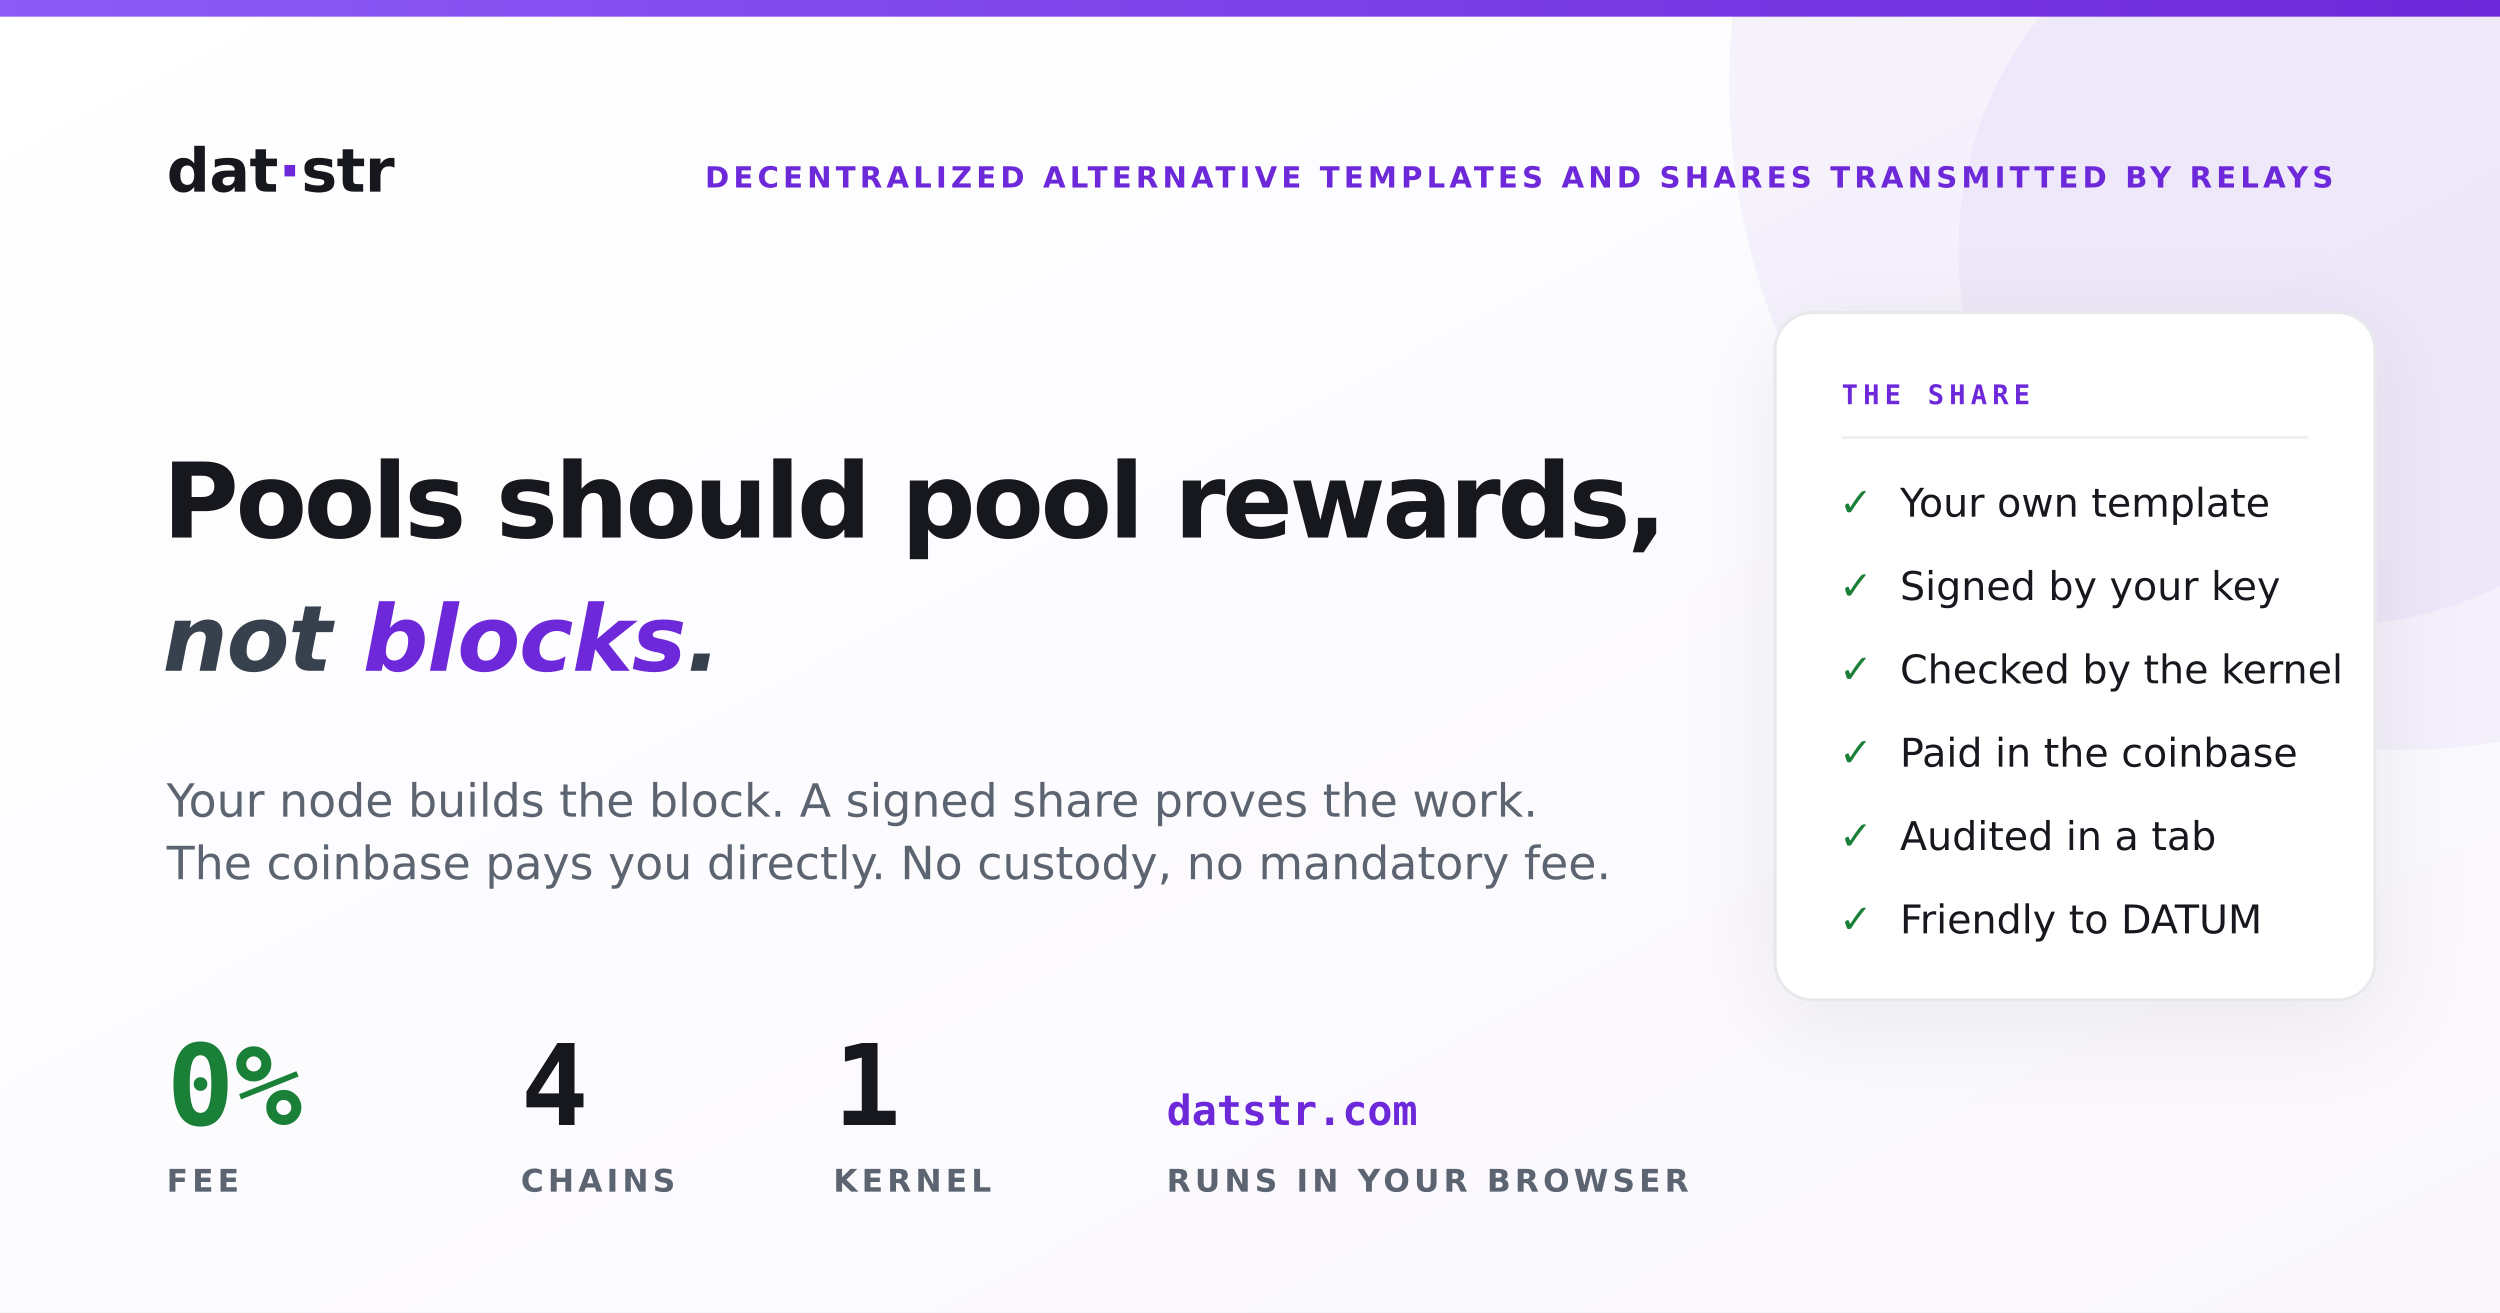
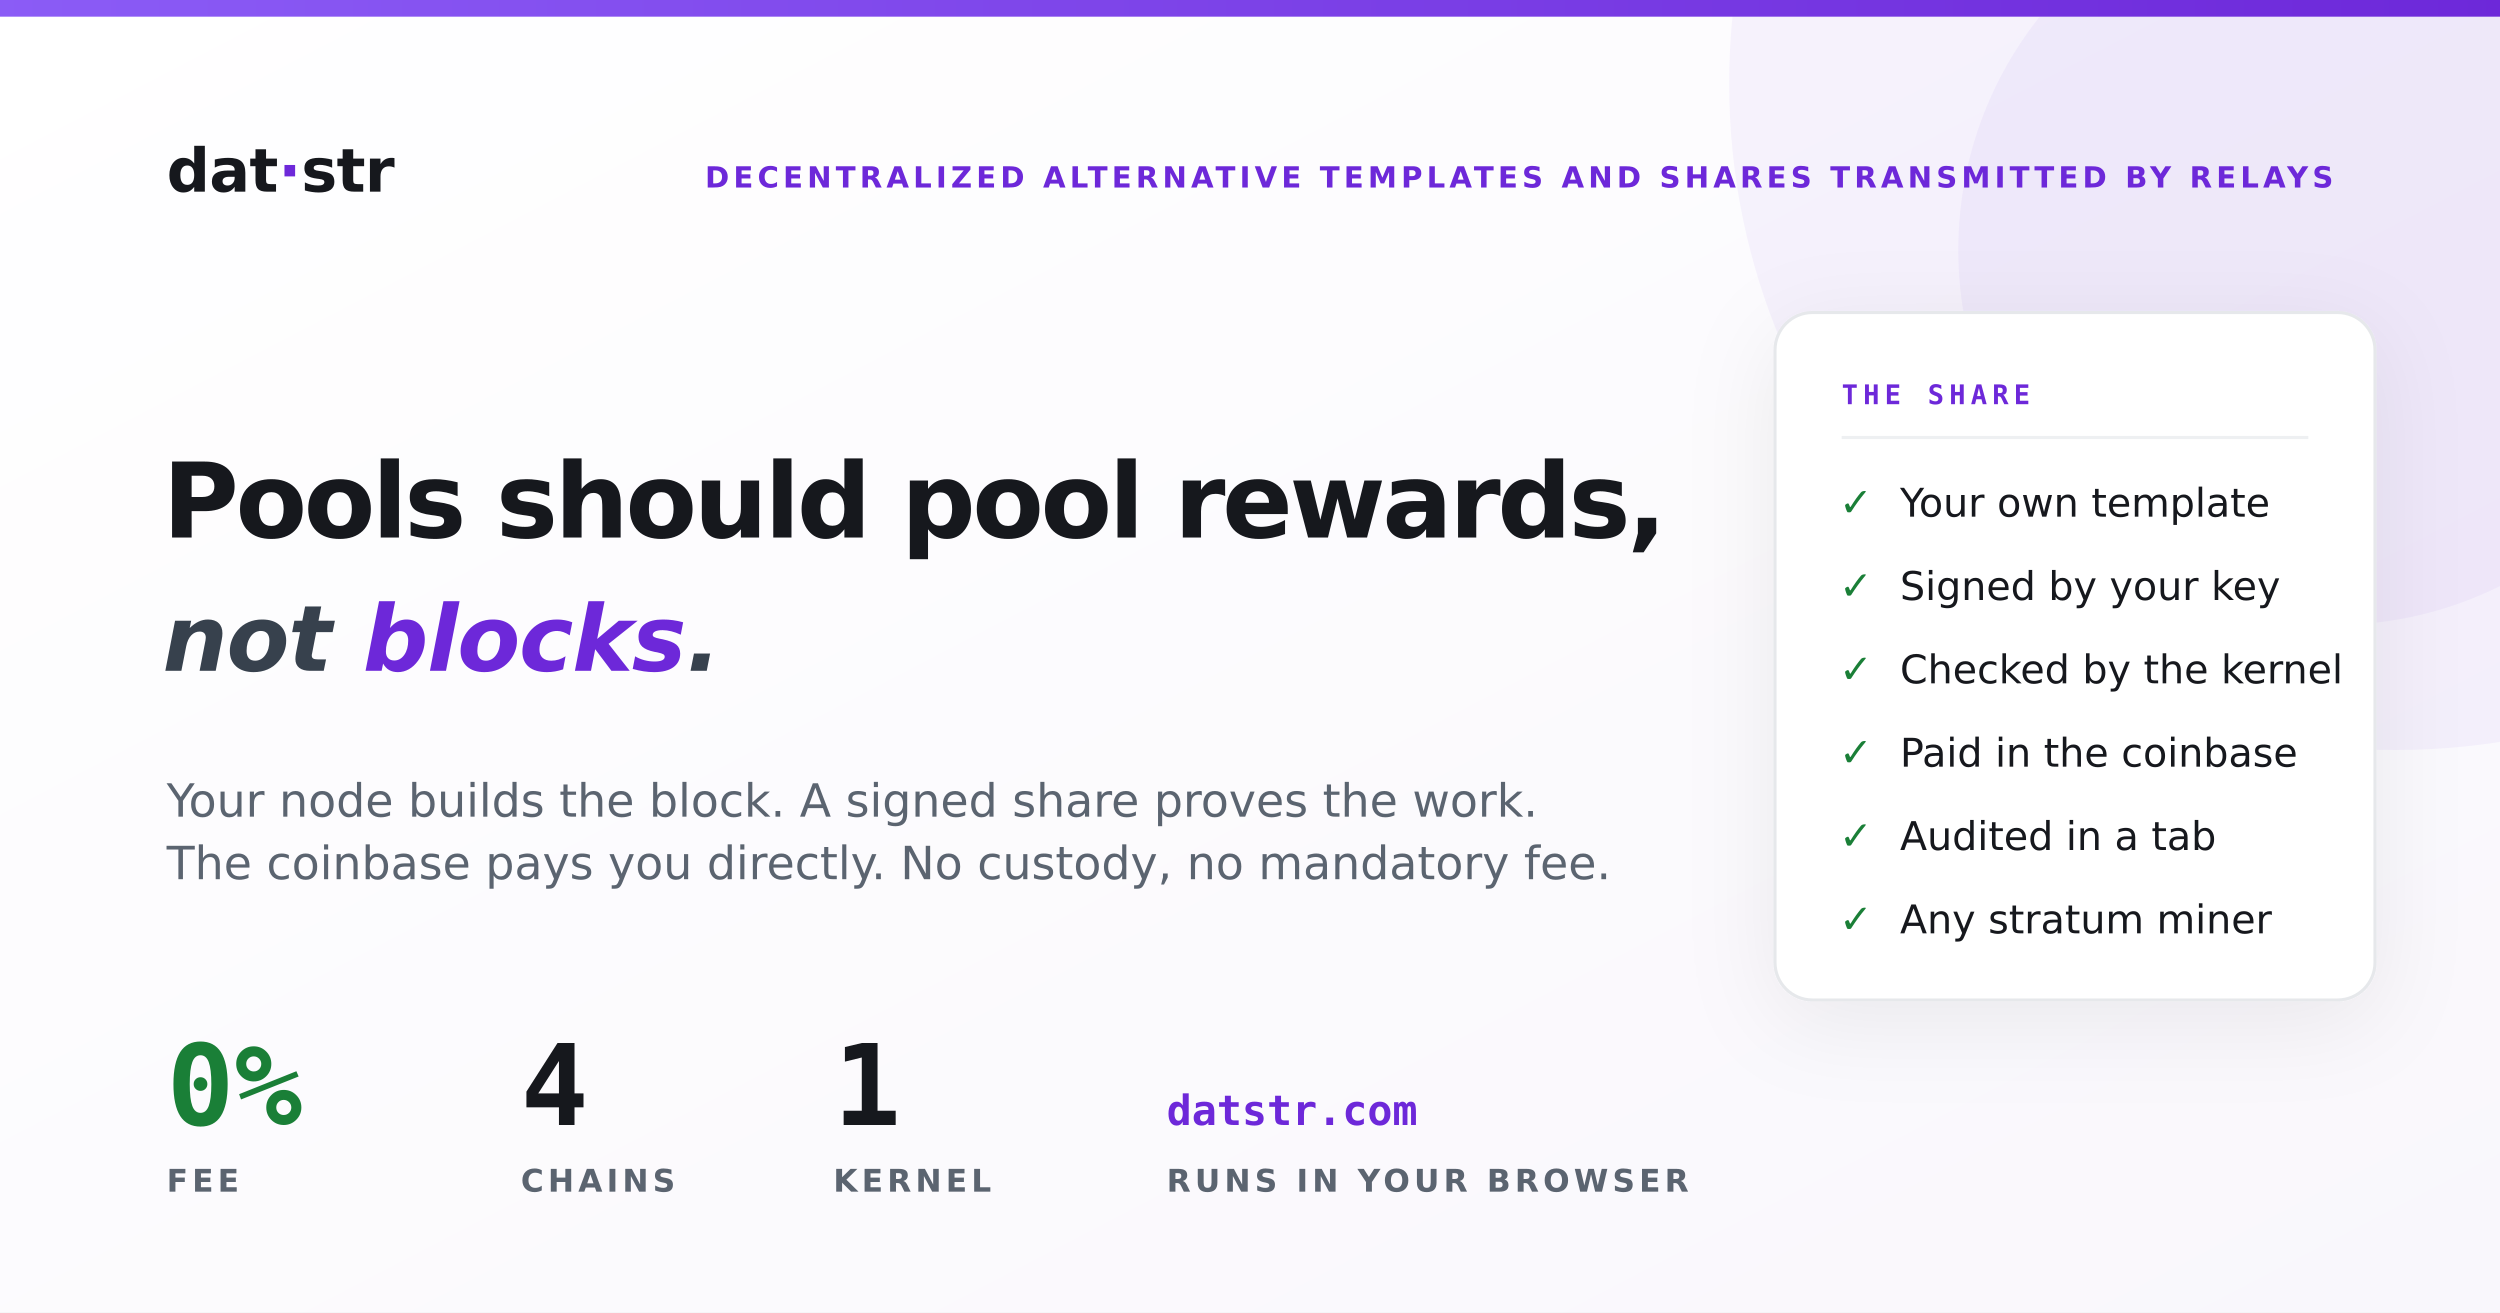
<svg xmlns="http://www.w3.org/2000/svg" width="1200" height="630" viewBox="0 0 1200 630" font-family="DejaVu Sans, Arial, sans-serif">
  <defs>
    <linearGradient id="bg" x1="0" y1="0" x2="1" y2="1">
      <stop offset="0" stop-color="#ffffff" />
      <stop offset="1" stop-color="#f9f7fc" />
    </linearGradient>
    <linearGradient id="top" x1="0" y1="0" x2="1" y2="0">
      <stop offset="0" stop-color="#8b5cf6" />
      <stop offset="1" stop-color="#6d28d9" />
    </linearGradient>
    <filter id="soft" x="-30%" y="-30%" width="160%" height="160%">
      <feDropShadow dx="0" dy="10" stdDeviation="22" flood-color="#10121d" flood-opacity="0.07" />
    </filter>
  </defs>
  <rect width="1200" height="630" fill="url(#bg)" />
  <circle cx="1150" cy="40" r="320" fill="#6d28d9" opacity="0.05" />
  <circle cx="1120" cy="120" r="180" fill="#6d28d9" opacity="0.05" />
  <rect width="1200" height="8" fill="url(#top)" />
  <text x="80" y="92" font-size="29" font-weight="700" fill="#16181d" letter-spacing="-0.3">dat<tspan fill="#6d28d9">·</tspan>str</text>
  <text x="1120" y="90" text-anchor="end" font-size="14" font-weight="700" fill="#6d28d9" letter-spacing="2">DECENTRALIZED ALTERNATIVE TEMPLATES AND SHARES TRANSMITTED BY RELAYS</text>
  <text x="78" y="258" font-size="50" font-weight="800" fill="#16181d" letter-spacing="-1.6">Pools should pool rewards,</text>
  <text x="78" y="322" font-size="44" font-style="italic" font-weight="600" fill="#37414d" letter-spacing="-0.6">not <tspan fill="#6d28d9" font-weight="700">blocks</tspan>.</text>
  <text x="80" y="392" font-size="22" fill="#5b6470">Your node builds the block. A signed share proves the work.</text>
  <text x="80" y="422" font-size="22" fill="#5b6470">The coinbase pays you directly. No custody, no mandatory fee.</text>
  <g>
    <text x="80" y="540" font-family="DejaVu Sans Mono, monospace" font-size="54" font-weight="700" fill="#1a7f37">0%</text>
    <text x="80" y="572" font-size="15" font-weight="700" fill="#5b6470" letter-spacing="2">FEE</text>
    <text x="250" y="540" font-family="DejaVu Sans Mono, monospace" font-size="54" font-weight="700" fill="#16181d">4</text>
    <text x="250" y="572" font-size="15" font-weight="700" fill="#5b6470" letter-spacing="2">CHAINS</text>
    <text x="400" y="540" font-family="DejaVu Sans Mono, monospace" font-size="54" font-weight="700" fill="#16181d">1</text>
    <text x="400" y="572" font-size="15" font-weight="700" fill="#5b6470" letter-spacing="2">KERNEL</text>
    <text x="560" y="540" font-family="DejaVu Sans Mono, monospace" font-size="20" font-weight="700" fill="#6d28d9">datstr.com</text>
    <text x="560" y="572" font-size="15" font-weight="700" fill="#5b6470" letter-spacing="2">RUNS IN YOUR BROWSER</text>
  </g>
  <g filter="url(#soft)">
    <rect x="852" y="150" width="288" height="330" rx="18" fill="#ffffff" stroke="#e6e8eb" stroke-width="1.5" />
  </g>
  <text x="884" y="194" font-family="DejaVu Sans Mono, monospace" font-size="13" font-weight="700" fill="#6d28d9" letter-spacing="2.5">THE SHARE</text>
  <line x1="884" y1="210" x2="1108" y2="210" stroke="#eef0f2" stroke-width="1.5" />
  <g font-size="19" fill="#16181d">
    <text x="912" y="248">Your own template</text>
    <text x="912" y="288">Signed by your key</text>
    <text x="912" y="328">Checked by the kernel</text>
    <text x="912" y="368">Paid in the coinbase</text>
    <text x="912" y="408">Audited in a tab</text>
-     <text x="912" y="448">Friendly to DATUM</text>
+     <text x="912" y="448">Any stratum miner</text>
  </g>
  <g font-family="DejaVu Sans Mono, monospace" font-size="22" font-weight="700" fill="#1a7f37">
    <text x="884" y="248">✓</text>
    <text x="884" y="288">✓</text>
    <text x="884" y="328">✓</text>
    <text x="884" y="368">✓</text>
    <text x="884" y="408">✓</text>
    <text x="884" y="448">✓</text>
  </g>
</svg>
